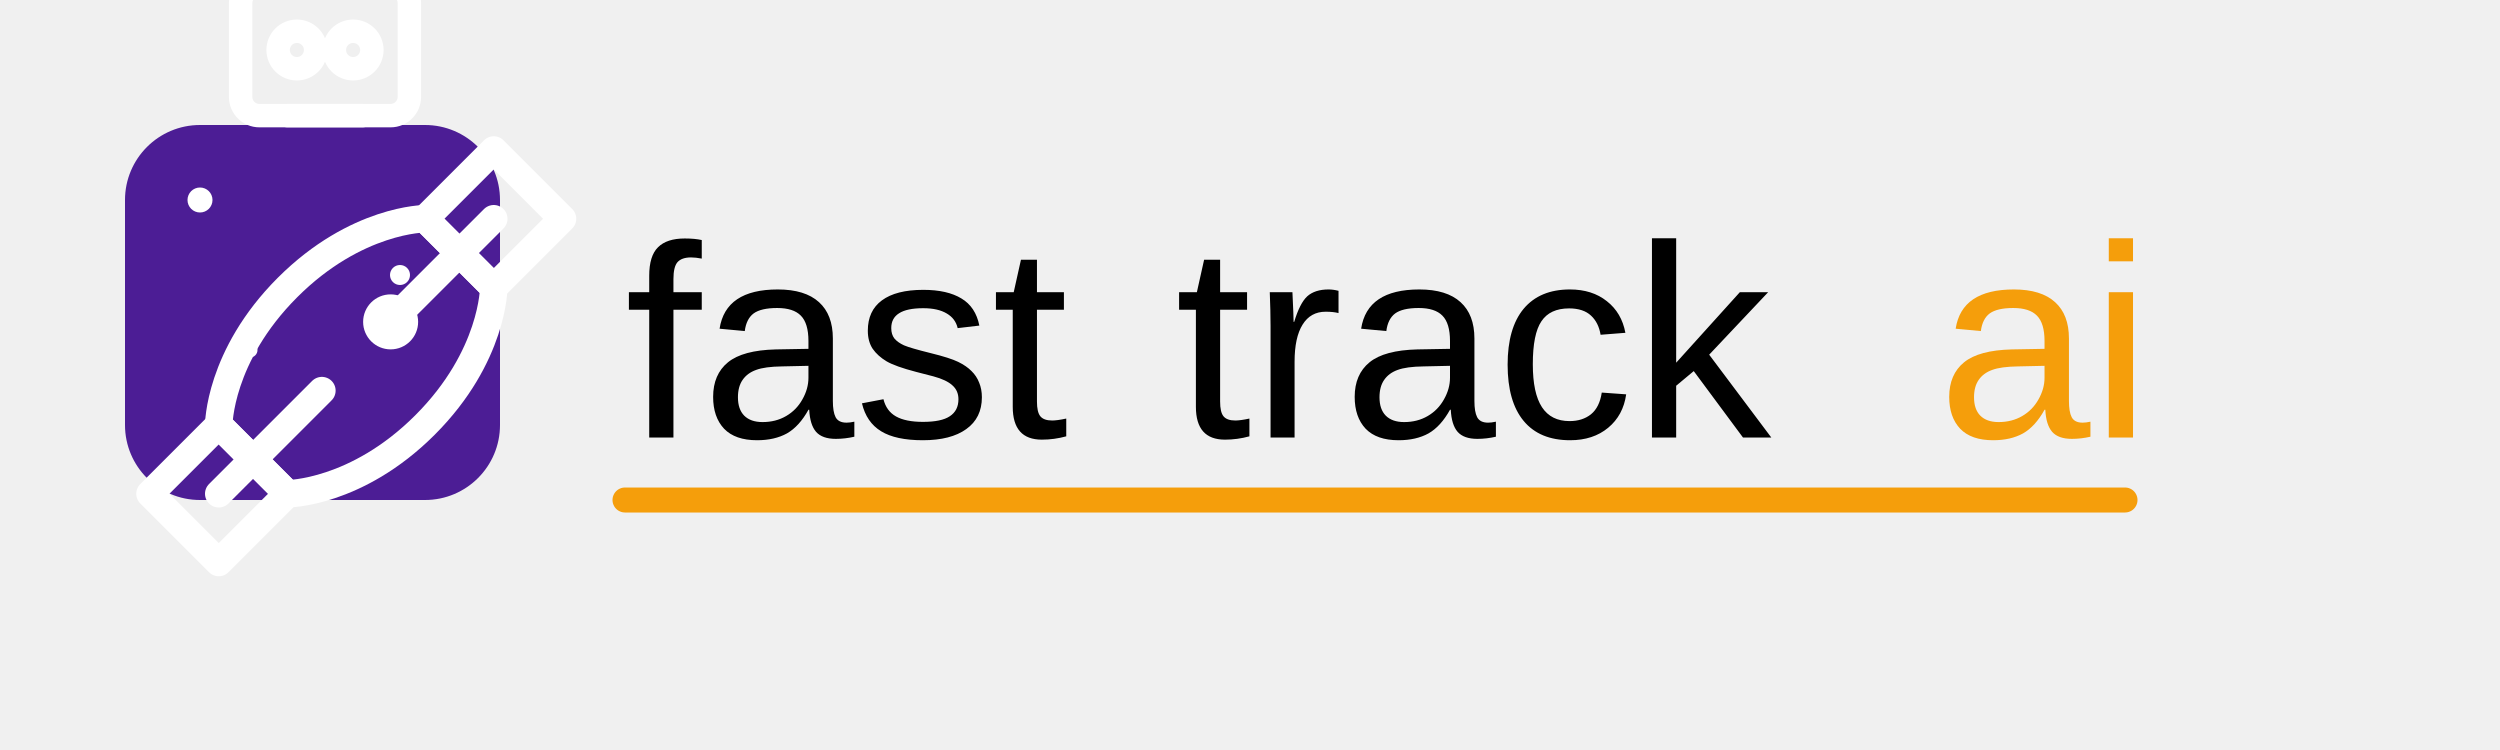
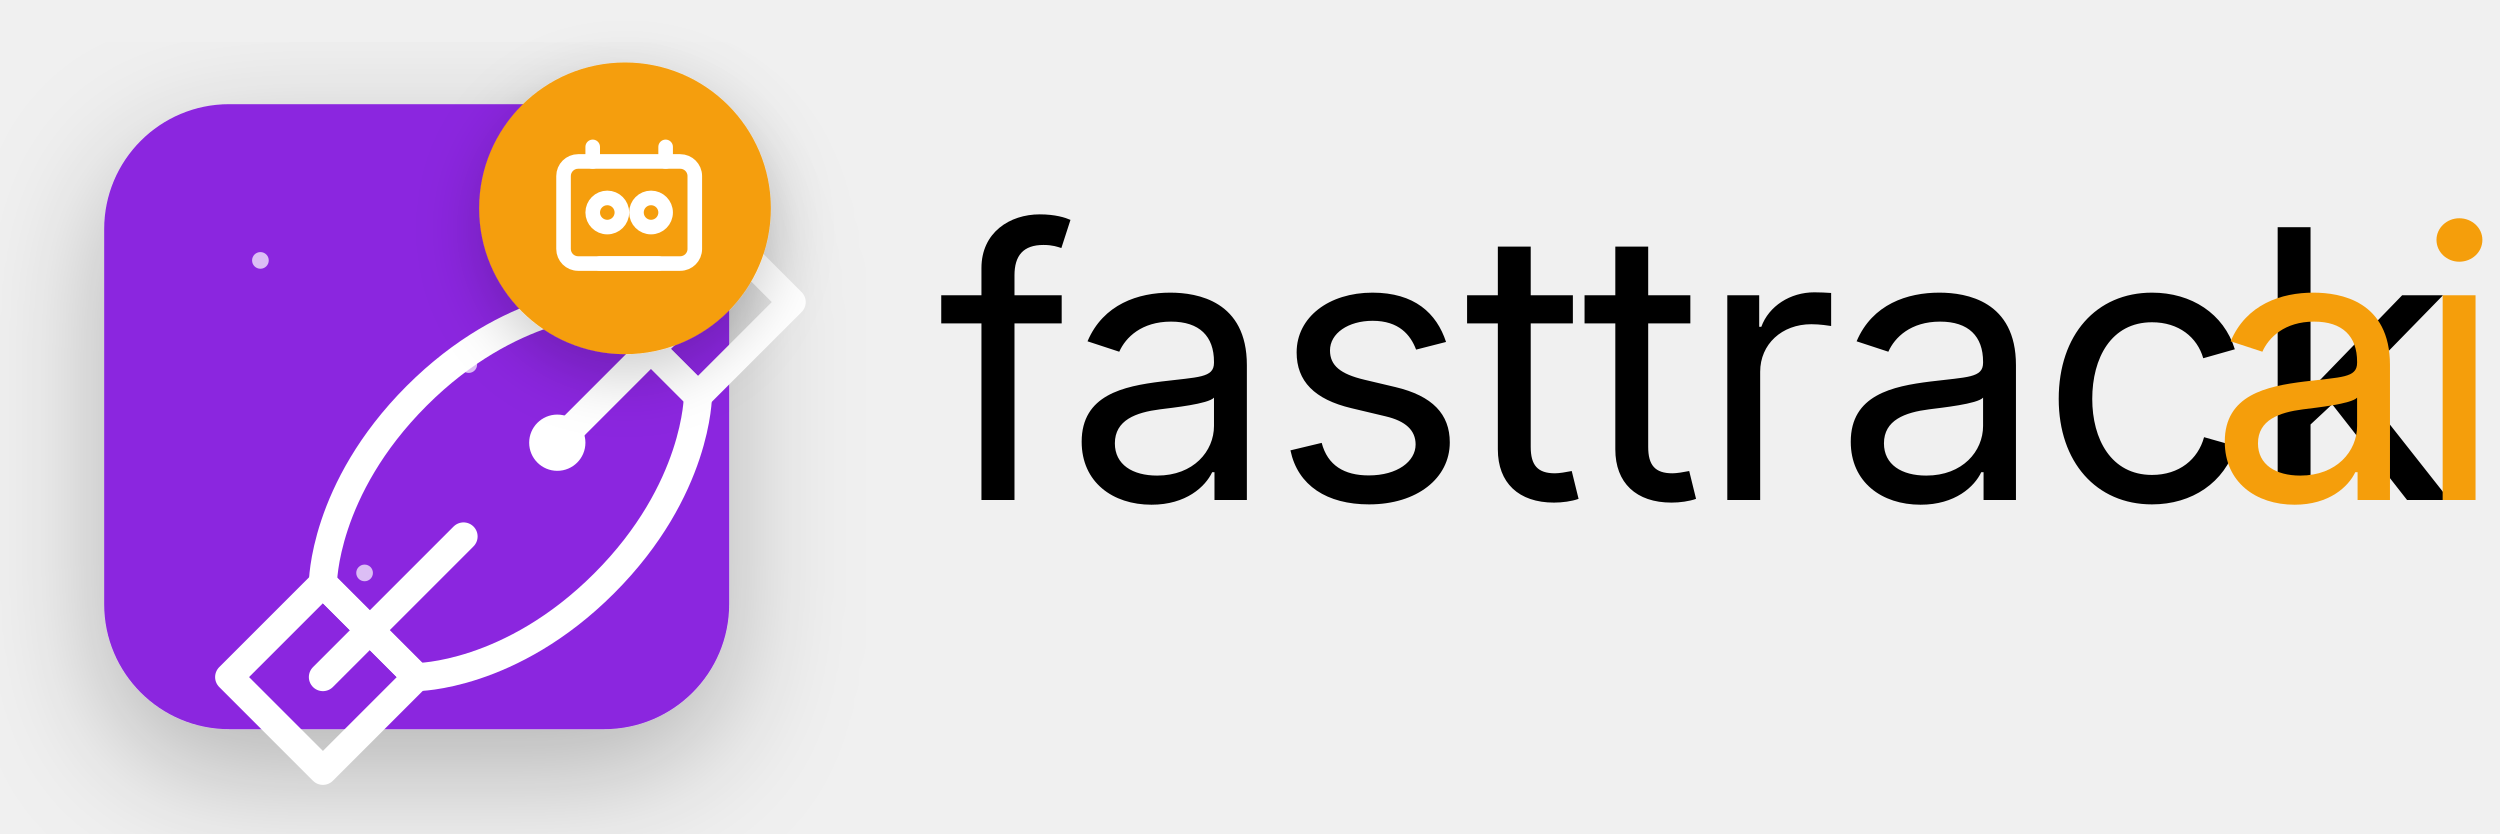
- <svg xmlns="http://www.w3.org/2000/svg" width="200" height="60" viewBox="0 0 200 60" fill="none">
-   <rect x="10" y="10" width="30" height="30" rx="6" fill="#4c1d95" />
-   <g transform="translate(12, 12) scale(1.1)" fill="none" stroke="#FFFFFF" stroke-width="2" stroke-linecap="round" stroke-linejoin="round">
+ <svg xmlns="http://www.w3.org/2000/svg" width="240" height="80" viewBox="0 0 240 80" fill="none">
+   <rect x="10" y="10" width="60" height="60" rx="12" fill="#8B27DF" filter="drop-shadow(0px 4px 6px rgba(0, 0, 0, 0.25))" />
+   <g transform="translate(22, 20) scale(1.8)" fill="none" stroke="#FFFFFF" stroke-width="1.5" stroke-linecap="round" stroke-linejoin="round">
    <path d="M20 5C20 5 15 5 10 10C5 15 5 20 5 20L10 25C10 25 15 25 20 20C25 15 25 10 25 10L20 5Z" />
-     <circle cx="17.5" cy="12.5" r="2" fill="#FFFFFF" stroke="none" />
    <path d="M5 20L10 25L5 30L0 25L5 20Z" />
    <path d="M20 5L25 10L30 5L25 0L20 5Z" />
    <path d="M12.5 17.5L5 25" />
    <path d="M17.5 12.5L25 5" />
+     <circle cx="17.5" cy="12.5" r="1.5" fill="white" stroke="none" />
  </g>
-   <g transform="translate(17, -5) scale(0.75)" fill="none" stroke="#FFFFFF" stroke-width="2.5" stroke-linecap="round" stroke-linejoin="round">
+   <circle cx="25" cy="25" r="0.8" fill="#FFFFFF" opacity="0.7" />
+   <circle cx="45" cy="35" r="0.8" fill="#FFFFFF" opacity="0.7" />
+   <circle cx="35" cy="55" r="0.8" fill="#FFFFFF" opacity="0.7" />
+   <circle cx="60" cy="20" r="14" fill="#F59E0B" filter="drop-shadow(0px 2px 3px rgba(0, 0, 0, 0.2))" />
+   <g transform="translate(52, 12) scale(0.7)" fill="none" stroke="#FFFFFF" stroke-width="2" stroke-linecap="round" stroke-linejoin="round">
    <rect x="3" y="5" width="18" height="14" rx="2" />
    <circle cx="9" cy="12" r="2" />
    <circle cx="15" cy="12" r="2" />
    <line x1="8" y1="19" x2="16" y2="19" />
    <line x1="7" y1="3" x2="7" y2="5" />
    <line x1="17" y1="3" x2="17" y2="5" />
  </g>
-   <circle cx="16" cy="16" r="1" fill="#FFFFFF" />
-   <circle cx="32" cy="22" r="0.8" fill="#FFFFFF" />
-   <circle cx="20" cy="28" r="0.6" fill="#FFFFFF" />
-   <text x="50" y="35" font-family="Arial, sans-serif" font-weight="300" font-size="22" fill="#000000">fast</text>
-   <text x="94" y="35" font-family="Arial, sans-serif" font-weight="300" font-size="22" fill="#000000">track</text>
-   <text x="155" y="35" font-family="Arial, sans-serif" font-weight="300" font-size="22" fill="#F59E0B">ai</text>
-   <path d="M50 40 L170 40" stroke="#F59E0B" stroke-width="2" stroke-linecap="round" />
+   <text x="90" y="48" font-family="'Inter', sans-serif" font-weight="400" font-size="36" fill="#000000" letter-spacing="-0.5px">fasttrack</text>
+   <text x="212" y="48" font-family="'Inter', sans-serif" font-weight="400" font-size="36" fill="#F59E0B" letter-spacing="-0.5px">ai</text>
</svg>
